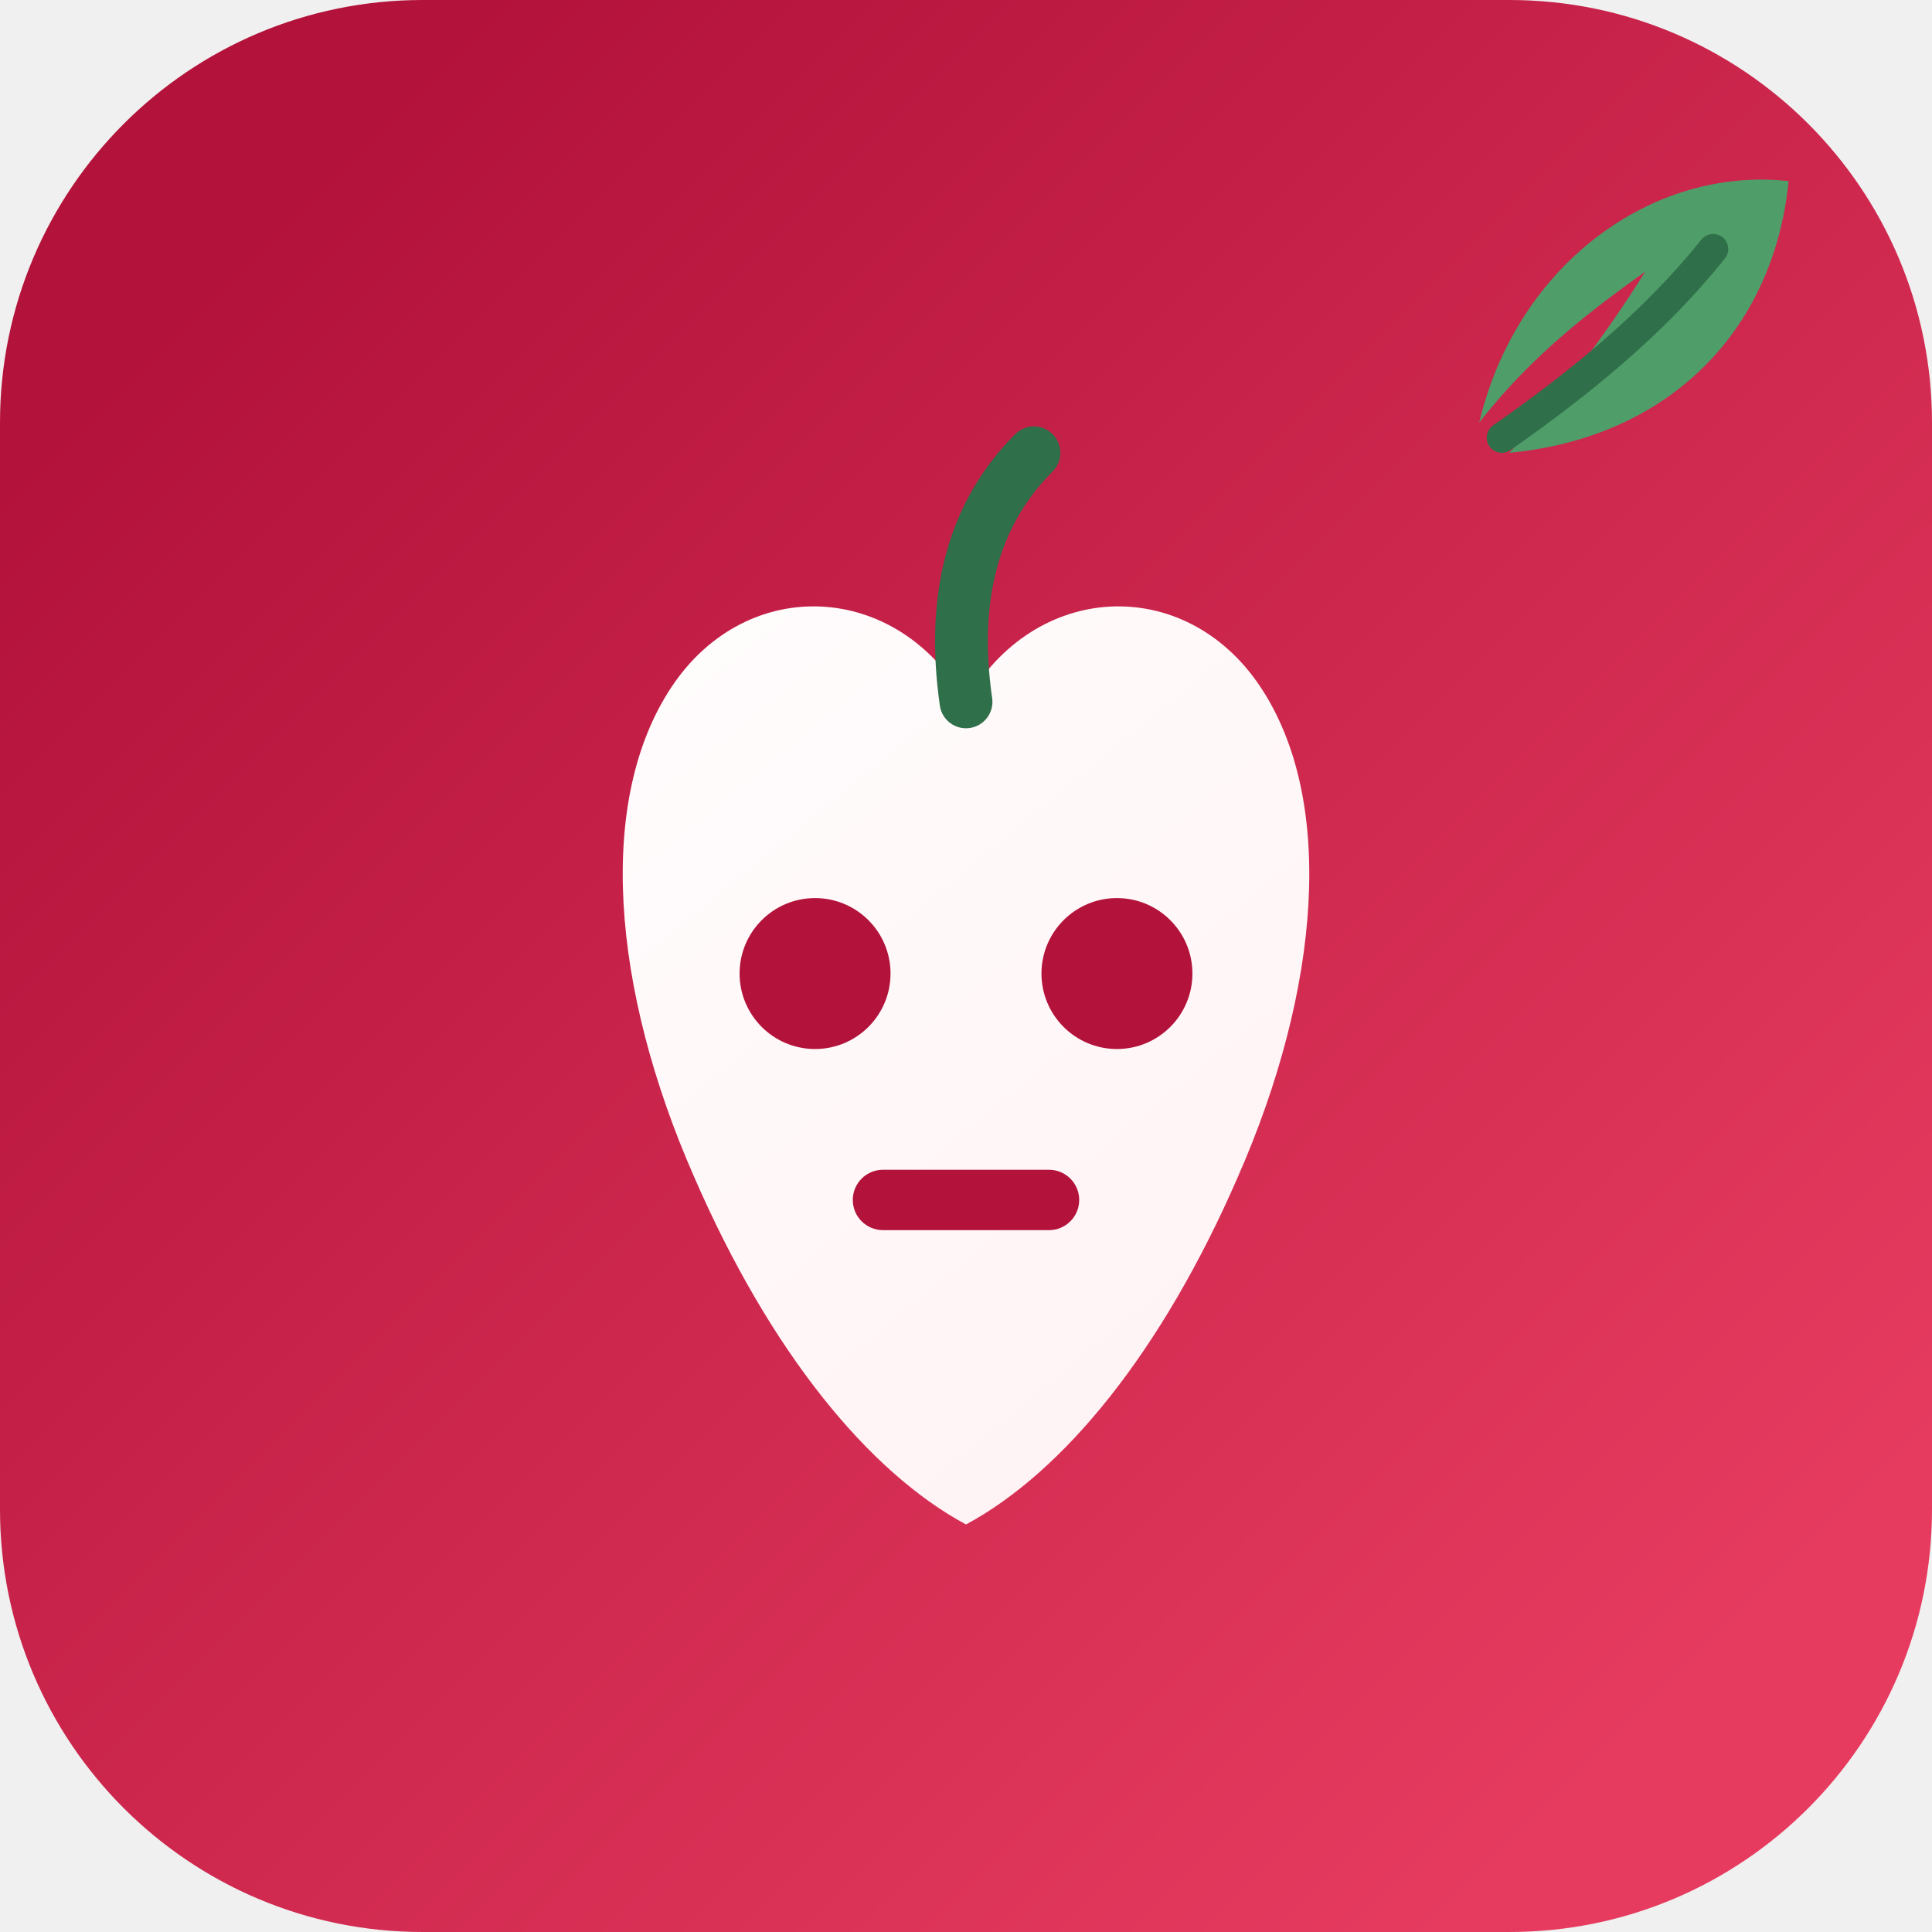
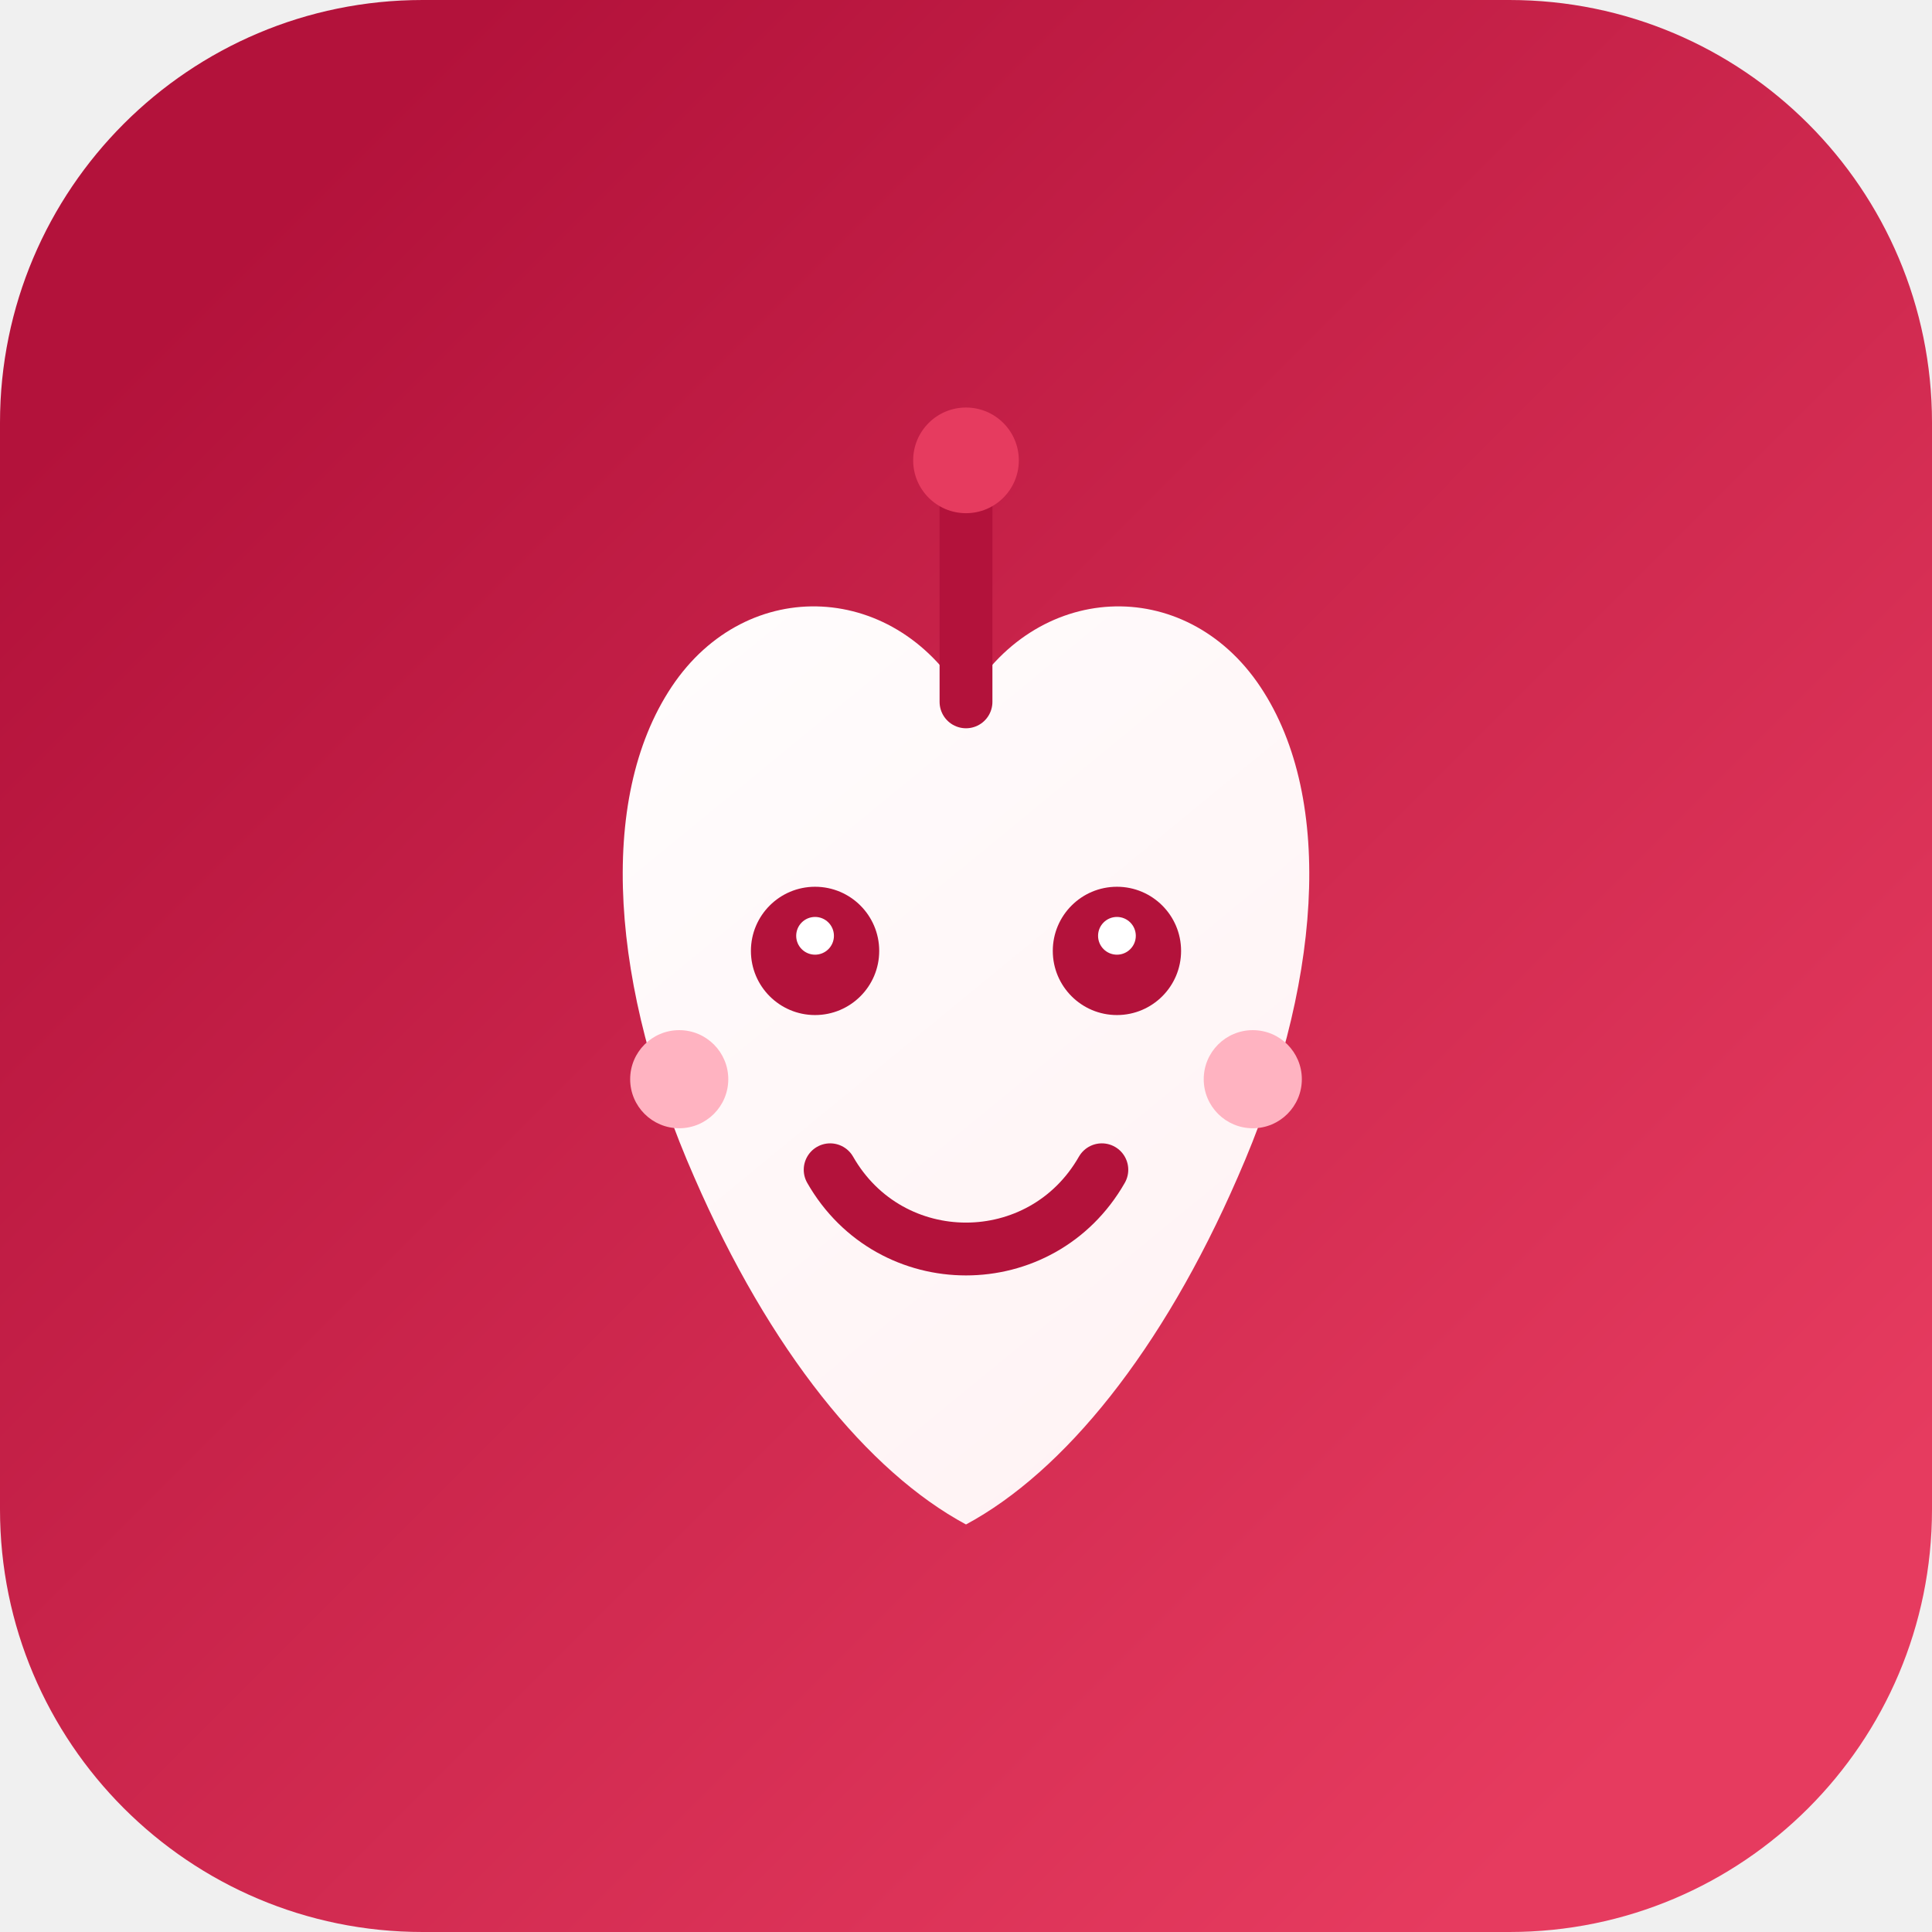
<svg xmlns="http://www.w3.org/2000/svg" width="512" height="512" viewBox="0 0 512 512">
  <defs>
    <linearGradient id="bg" x1="64" y1="64" x2="448" y2="448" gradientUnits="userSpaceOnUse">
      <stop offset="0" stop-color="#B3123B" />
      <stop offset="1" stop-color="#E63B5F" />
    </linearGradient>
    <linearGradient id="paper" x1="128" y1="108" x2="384" y2="420" gradientUnits="userSpaceOnUse">
      <stop offset="0" stop-color="#FFFFFF" />
      <stop offset="1" stop-color="#FFF0F2" />
    </linearGradient>
    <linearGradient id="paperDeep" x1="128" y1="108" x2="384" y2="420" gradientUnits="userSpaceOnUse">
      <stop offset="0" stop-color="#FFF4F2" />
      <stop offset="1" stop-color="#FFDDE3" />
    </linearGradient>
  </defs>
  <rect width="512" height="512" rx="112" fill="url(#bg)" />
-   <path d="M 392 112 C 402 70 438 44 474 48 C 470 88 442 116 400 120 C 414 104 426 88 436 72 C 422 82 406 94 392 112 Z" fill="#4F9D69" />
-   <path d="M 398 116 C 418 102 438 86 454 66" fill="none" stroke="#2F6F49" stroke-width="8" stroke-linecap="round" />
  <path d="M 256 186 C 238 154 198 152 178 182 C 158 212 162 262 184 312 C 204 358 230 390 256 404 C 282 390 308 358 328 312 C 350 262 354 212 334 182 C 314 152 274 154 256 186 Z" fill="url(#paper)" />
-   <path d="M 256 186 C 252 158 258 136 274 120" fill="none" stroke="#2F6F49" stroke-width="14" stroke-linecap="round" />
-   <circle cx="216" cy="258" r="20" fill="#B3123B" />
-   <circle cx="296" cy="258" r="20" fill="#B3123B" />
-   <rect x="226" y="310" width="60" height="16" rx="8" fill="#B3123B" />
+   <path d="M 256 186 C 256 164 256 148 256 134" fill="none" stroke="#B3123B" stroke-width="14" stroke-linecap="round" />
+   <circle cx="256" cy="122" r="14" fill="#E63B5F" />
+   <circle cx="216" cy="252" r="17" fill="#B3123B" />
+   <circle cx="296" cy="252" r="17" fill="#B3123B" />
+   <circle cx="216" cy="248" r="5" fill="#FFFFFF" />
+   <circle cx="296" cy="248" r="5" fill="#FFFFFF" />
+   <path d="M 220 310 C 236 338 276 338 292 310" fill="none" stroke="#B3123B" stroke-width="14" stroke-linecap="round" />
+   <circle cx="180" cy="286" r="13" fill="#FFB3C1" />
+   <circle cx="332" cy="286" r="13" fill="#FFB3C1" />
</svg>
